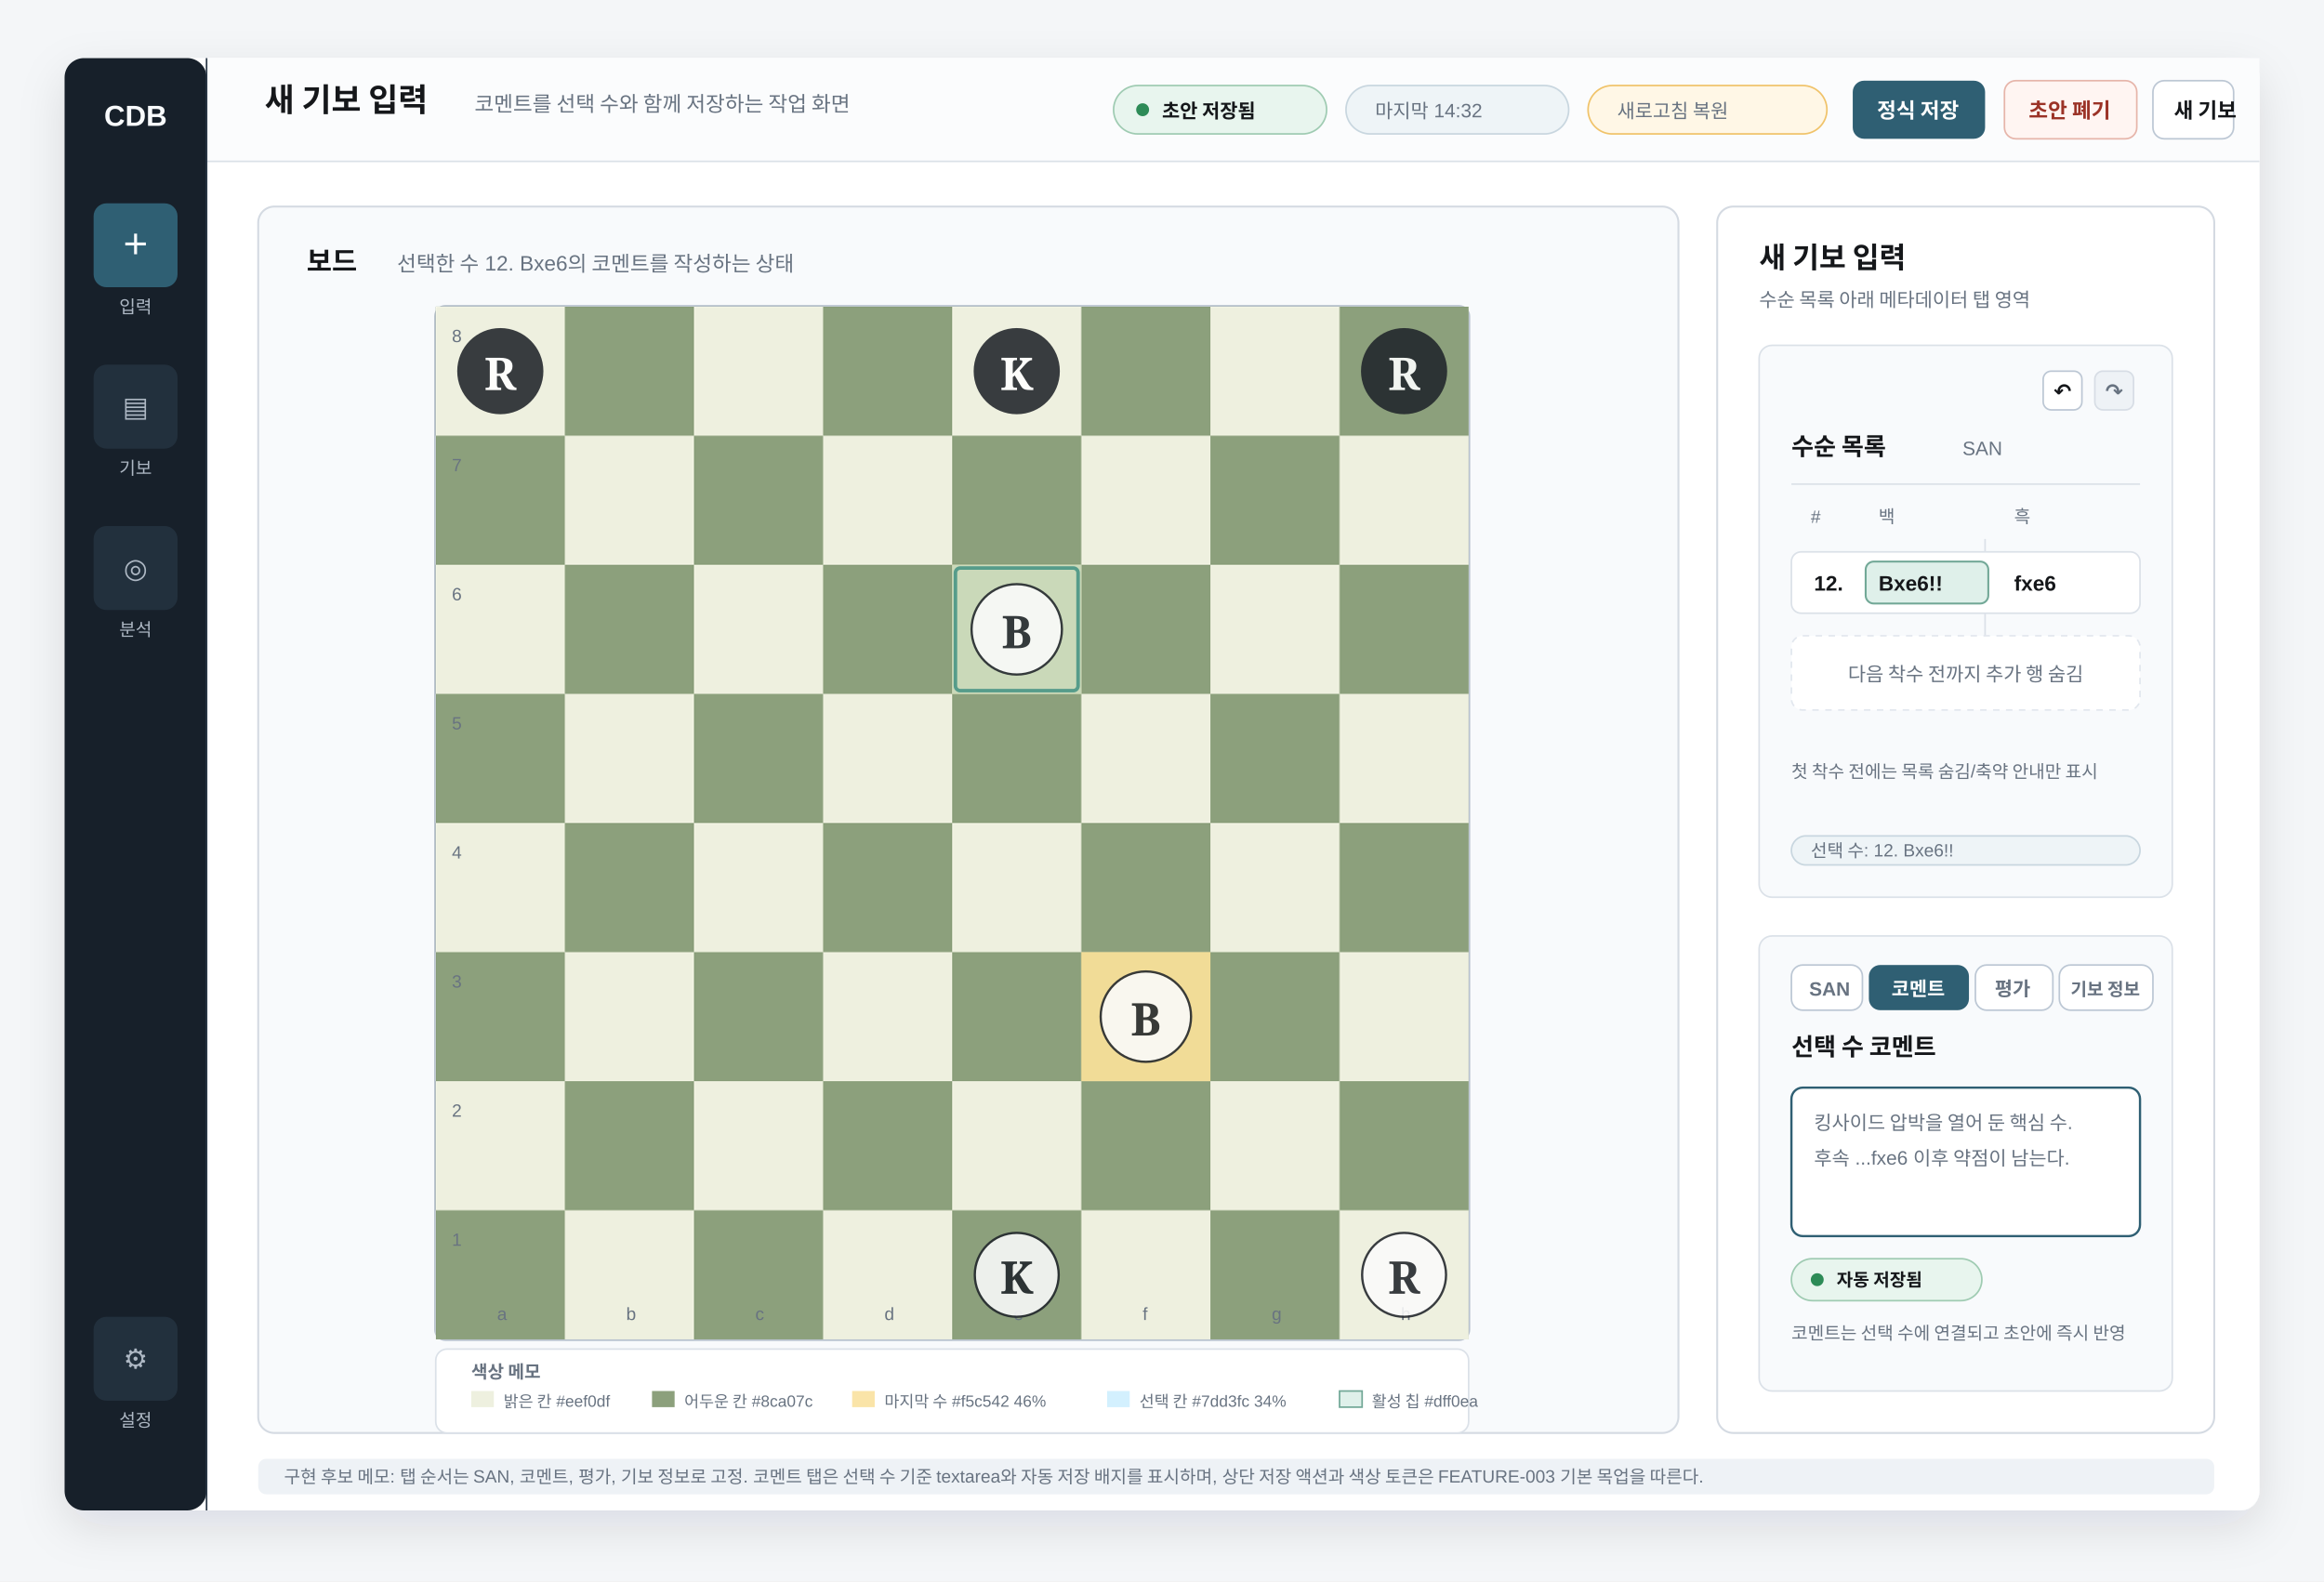
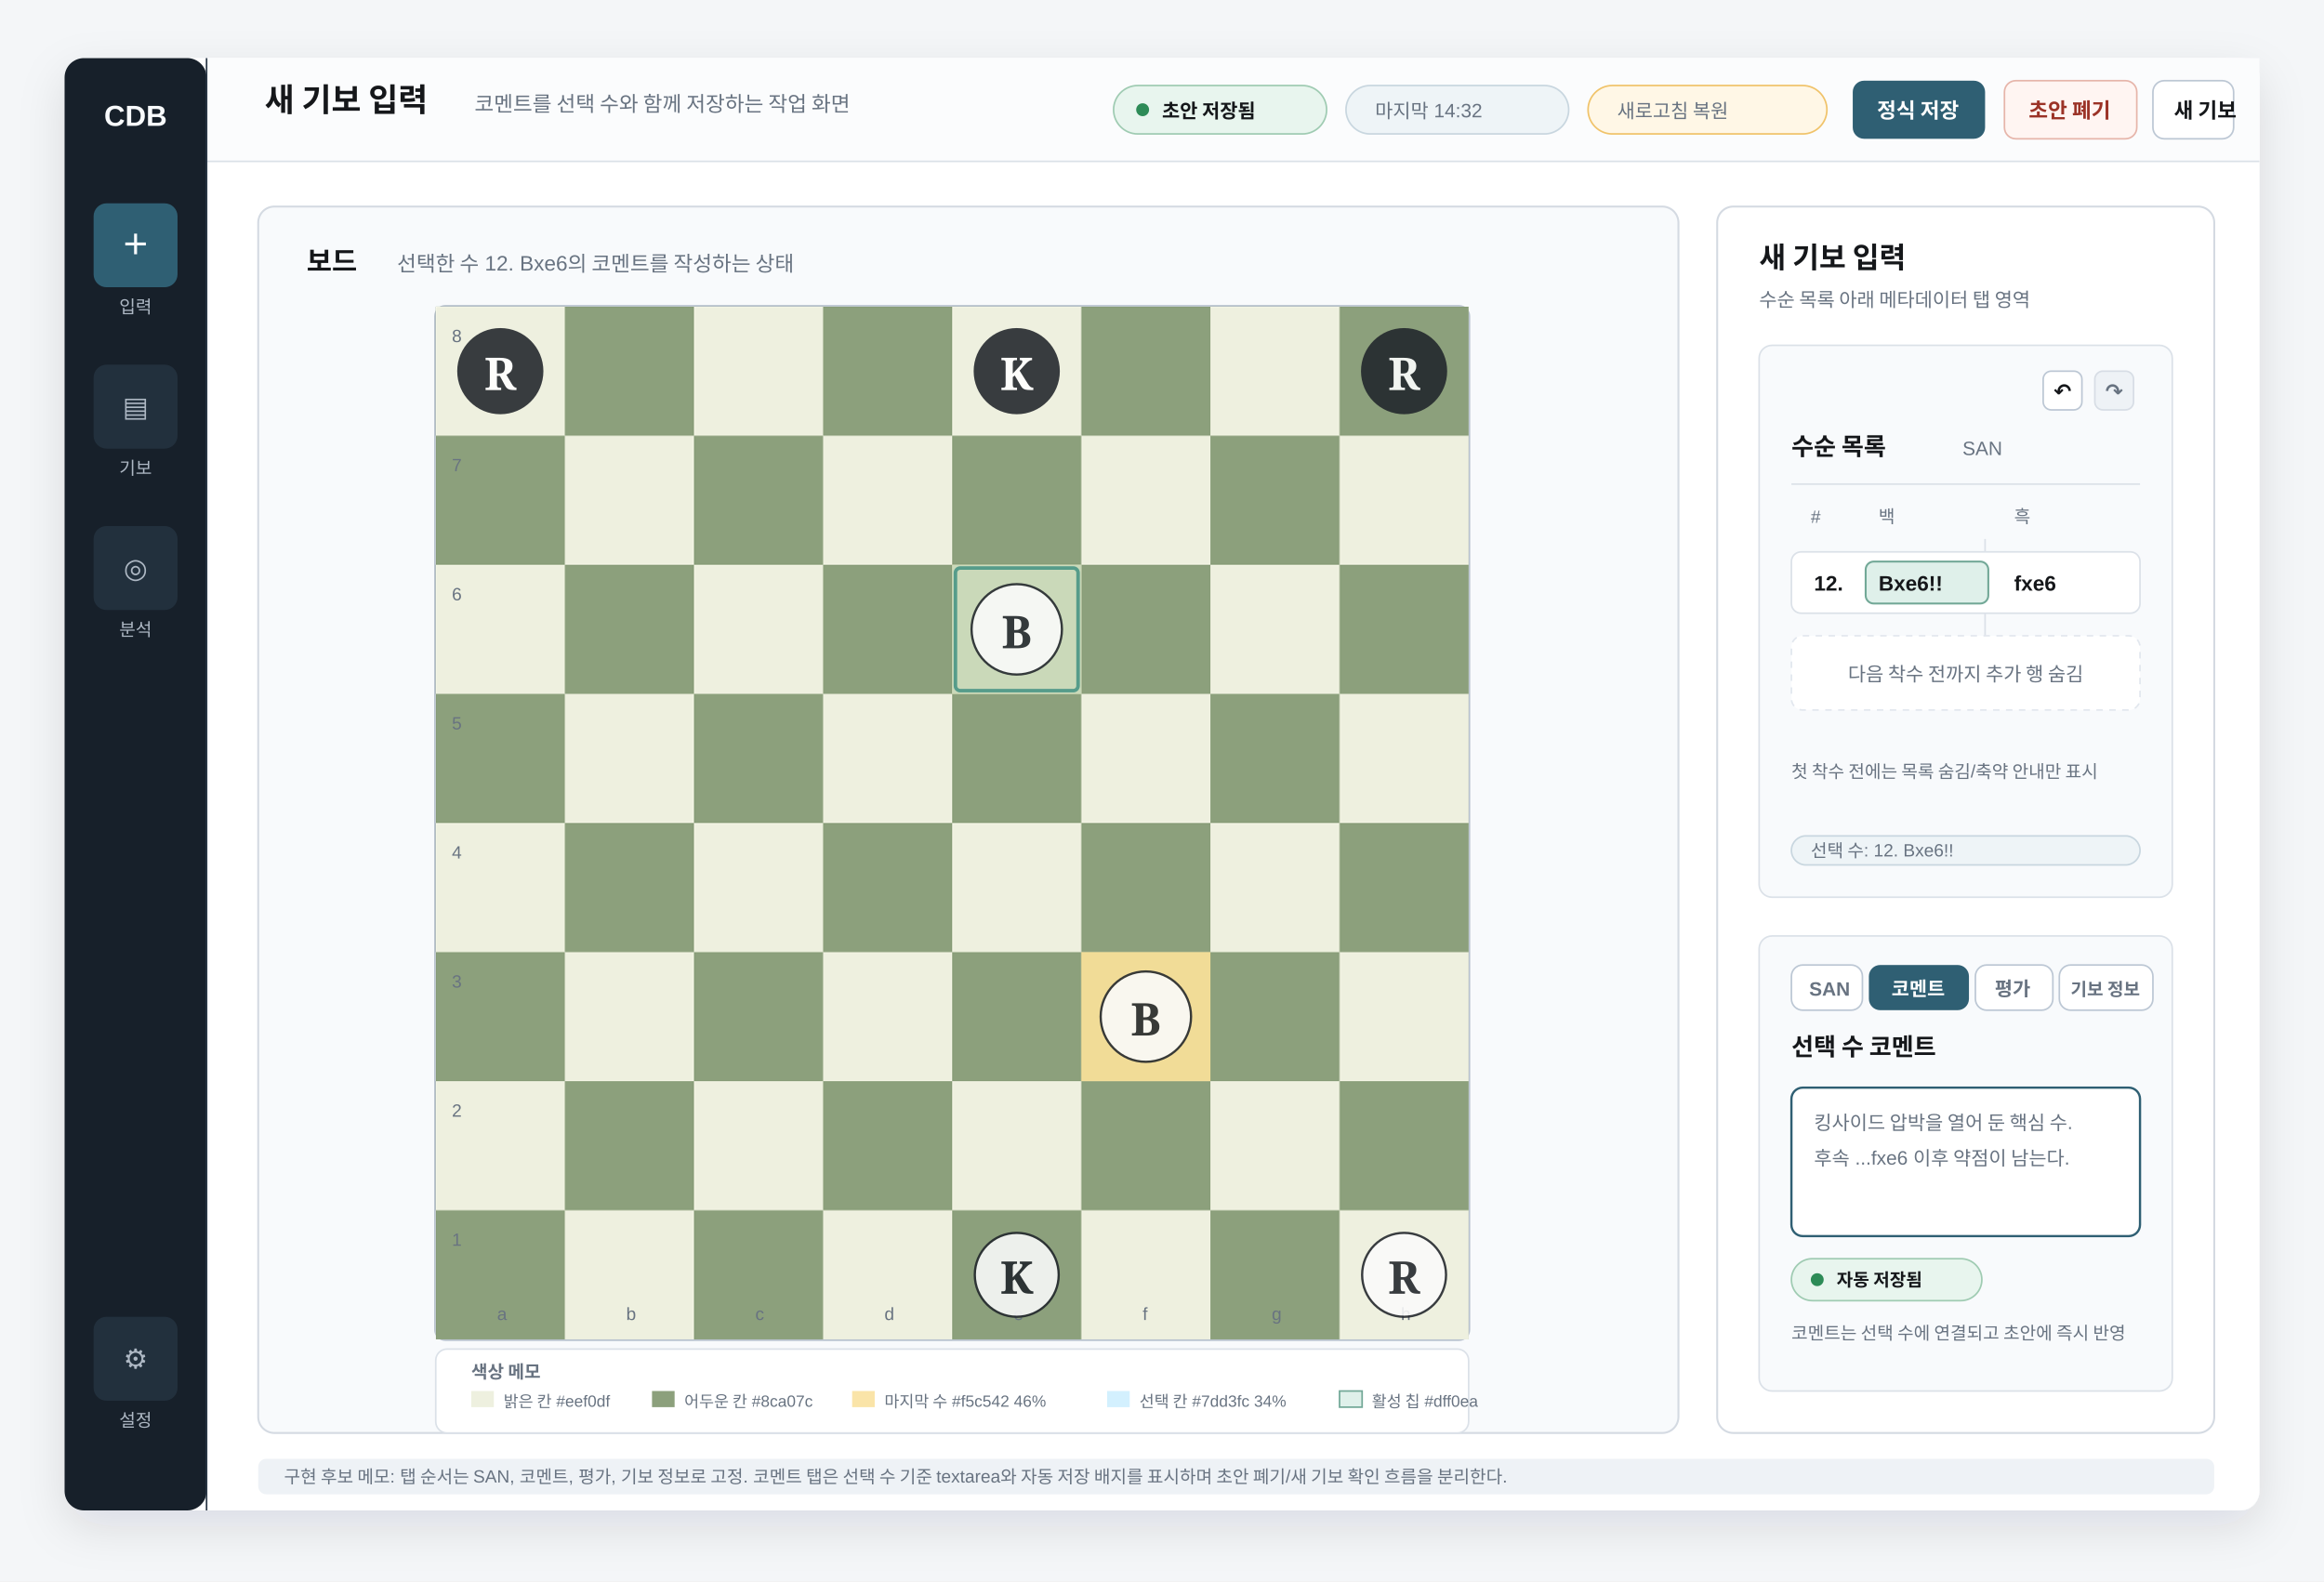
<svg xmlns="http://www.w3.org/2000/svg" width="1440" height="980" viewBox="0 0 1440 980" role="img" aria-labelledby="title desc">
  <defs>
    <style>
      .page { fill: #f4f6f8; }
      .surface { fill: #ffffff; }
      .topbar { fill: #fbfcfd; }
      .sidebar { fill: #17202a; }
      .sidebar-soft { fill: #22303d; }
      .panel { fill: #ffffff; stroke: #d4dae2; stroke-width: 1.2; }
      .subpanel { fill: #f8fafc; stroke: #dbe1e8; stroke-width: 1; }
      .line { stroke: #dbe1e8; stroke-width: 1; }
      .text { fill: #15171a; font-family: Arial, 'Noto Sans KR', sans-serif; }
      .muted { fill: #687381; font-family: Arial, 'Noto Sans KR', sans-serif; }
      .inverse { fill: #f8fafc; font-family: Arial, 'Noto Sans KR', sans-serif; }
      .inverse-muted { fill: #aeb8c4; font-family: Arial, 'Noto Sans KR', sans-serif; }
      .button-primary { fill: #2f5f73; }
      .button-secondary { fill: #ffffff; stroke: #bcc7d4; stroke-width: 1; }
      .button-danger { fill: #fff5f2; stroke: #e6b5aa; stroke-width: 1; }
      .button-quiet { fill: #eef2f6; stroke: #d7dde5; stroke-width: 1; }
      .light-square { fill: #eef0df; }
      .dark-square { fill: #8ca07c; }
      .last-move { fill: #f5c542; opacity: 0.46; }
      .selected-square { fill: #7dd3fc; opacity: 0.34; }
      .selected { fill: none; stroke: #0f766e; stroke-width: 2.2; opacity: 0.62; }
      .move-cell-active { fill: #dff0ea; stroke: #72a897; stroke-width: 1.2; }
      .badge { fill: #eef4f7; stroke: #c8d6df; stroke-width: 1; }
      .badge-ok { fill: #e8f5ee; stroke: #9fcbb2; stroke-width: 1; }
      .badge-warn { fill: #fff7e6; stroke: #f0c36a; stroke-width: 1; }
      .field-focus { fill: #ffffff; stroke: #2f5f73; stroke-width: 1.4; }
      .piece-light { fill: #fbfbfb; stroke: #20242a; stroke-width: 1.4; }
      .piece-dark { fill: #20242a; stroke: #20242a; stroke-width: 1.4; }
      .piece-label-light { fill: #20242a; font-family: Georgia, serif; font-weight: 700; }
      .piece-label-dark { fill: #ffffff; font-family: Georgia, serif; font-weight: 700; }
    </style>
    <filter id="soft-shadow" x="-8%" y="-8%" width="116%" height="116%">
      <feDropShadow dx="0" dy="10" stdDeviation="14" flood-color="#1f2937" flood-opacity="0.11" />
    </filter>
    <pattern id="board-pattern" width="160" height="160" patternUnits="userSpaceOnUse">
      <rect width="160" height="160" class="light-square" />
      <rect x="80" y="0" width="80" height="80" class="dark-square" />
      <rect x="0" y="80" width="80" height="80" class="dark-square" />
    </pattern>
  </defs>
  <rect width="1440" height="980" class="page" />
  <rect x="40" y="36" width="1360" height="900" rx="12" class="surface" filter="url(#soft-shadow)" />
  <rect x="40" y="36" width="88" height="900" rx="12" class="sidebar" />
  <rect x="128" y="36" width="1272" height="64" class="topbar" />
  <line x1="128" y1="100" x2="1400" y2="100" class="line" />
  <line x1="128" y1="36" x2="128" y2="936" stroke="#293746" stroke-width="1" />
  <text x="84" y="78" text-anchor="middle" class="inverse" font-size="18" font-weight="700">CDB</text>
  <rect x="58" y="126" width="52" height="52" rx="8" fill="#2f5f73" />
  <text x="84" y="158" text-anchor="middle" class="inverse" font-size="18" font-weight="700">＋</text>
  <text x="84" y="194" text-anchor="middle" class="inverse-muted" font-size="11">입력</text>
  <rect x="58" y="226" width="52" height="52" rx="8" class="sidebar-soft" />
  <text x="84" y="258" text-anchor="middle" class="inverse-muted" font-size="17">▤</text>
  <text x="84" y="294" text-anchor="middle" class="inverse-muted" font-size="11">기보</text>
  <rect x="58" y="326" width="52" height="52" rx="8" class="sidebar-soft" />
  <text x="84" y="358" text-anchor="middle" class="inverse-muted" font-size="17">◎</text>
  <text x="84" y="394" text-anchor="middle" class="inverse-muted" font-size="11">분석</text>
  <rect x="58" y="816" width="52" height="52" rx="8" class="sidebar-soft" />
  <text x="84" y="848" text-anchor="middle" class="inverse-muted" font-size="17">⚙</text>
  <text x="84" y="884" text-anchor="middle" class="inverse-muted" font-size="11">설정</text>
  <text x="164" y="69" class="text" font-size="20" font-weight="700">새 기보 입력</text>
  <text x="294" y="69" class="muted" font-size="13">코멘트를 선택 수와 함께 저장하는 작업 화면</text>
  <rect x="690" y="53" width="132" height="30" rx="15" class="badge-ok" />
  <circle cx="708" cy="68" r="4" fill="#2d8b57" />
  <text x="720" y="73" class="text" font-size="12" font-weight="700">초안 저장됨</text>
  <rect x="834" y="53" width="138" height="30" rx="15" class="badge" />
  <text x="852" y="73" class="muted" font-size="12">마지막 14:32</text>
  <rect x="984" y="53" width="148" height="30" rx="15" class="badge-warn" />
  <text x="1002" y="73" class="muted" font-size="12">새로고침 복원</text>
  <rect x="1148" y="50" width="82" height="36" rx="7" class="button-primary" />
  <text x="1163" y="73" fill="#ffffff" font-family="Arial, 'Noto Sans KR', sans-serif" font-size="13" font-weight="700">정식 저장</text>
  <rect x="1242" y="50" width="82" height="36" rx="7" class="button-danger" />
  <text x="1257" y="73" fill="#9b3327" font-family="Arial, 'Noto Sans KR', sans-serif" font-size="13" font-weight="700">초안 폐기</text>
  <rect x="1334" y="50" width="50" height="36" rx="7" class="button-secondary" />
  <text x="1347" y="73" class="text" font-size="13" font-weight="700">새 기보</text>
  <rect x="160" y="128" width="880" height="760" rx="10" fill="#f8fafc" stroke="#d4dae2" stroke-width="1.2" />
  <text x="190" y="168" class="text" font-size="17" font-weight="700">보드</text>
  <text x="246" y="168" class="muted" font-size="13">선택한 수 12. Bxe6의 코멘트를 작성하는 상태</text>
  <g transform="translate(270 190)">
    <rect x="0" y="0" width="640" height="640" rx="6" fill="#ffffff" stroke="#b9c3cf" stroke-width="2" />
    <rect x="0" y="0" width="640" height="640" fill="url(#board-pattern)" />
    <rect x="400" y="400" width="80" height="80" class="last-move" />
    <rect x="320" y="160" width="80" height="80" class="last-move" />
    <rect x="320" y="160" width="80" height="80" class="selected-square" />
    <rect x="322" y="162" width="76" height="76" rx="3" class="selected" />
    <g class="muted" font-size="11">
      <text x="10" y="22">8</text>
      <text x="10" y="102">7</text>
      <text x="10" y="182">6</text>
      <text x="10" y="262">5</text>
      <text x="10" y="342">4</text>
      <text x="10" y="422">3</text>
      <text x="10" y="502">2</text>
      <text x="10" y="582">1</text>
      <text x="38" y="628">a</text>
      <text x="118" y="628">b</text>
      <text x="198" y="628">c</text>
      <text x="278" y="628">d</text>
      <text x="358" y="628">e</text>
      <text x="438" y="628">f</text>
      <text x="518" y="628">g</text>
      <text x="598" y="628">h</text>
    </g>
    <g font-size="28" text-anchor="middle" dominant-baseline="middle" opacity="0.88">
      <circle cx="40" cy="40" r="26" class="piece-dark" />
      <text x="40" y="42" class="piece-label-dark">R</text>
      <circle cx="360" cy="40" r="26" class="piece-dark" />
      <text x="360" y="42" class="piece-label-dark">K</text>
      <circle cx="600" cy="40" r="26" class="piece-dark" />
      <text x="600" y="42" class="piece-label-dark">R</text>
      <circle cx="360" cy="200" r="28" class="piece-light" />
      <text x="360" y="202" class="piece-label-light">B</text>
      <circle cx="440" cy="440" r="28" class="piece-light" />
      <text x="440" y="442" class="piece-label-light">B</text>
      <circle cx="360" cy="600" r="26" class="piece-light" />
      <text x="360" y="602" class="piece-label-light">K</text>
      <circle cx="600" cy="600" r="26" class="piece-light" />
      <text x="600" y="602" class="piece-label-light">R</text>
    </g>
  </g>
  <rect x="270" y="836" width="640" height="52" rx="7" fill="#ffffff" stroke="#dbe1e8" />
  <text x="292" y="854" class="muted" font-size="11" font-weight="700">색상 메모</text>
  <rect x="292" y="862" width="14" height="10" class="light-square" />
  <text x="312" y="872" class="muted" font-size="10">밝은 칸 #eef0df</text>
  <rect x="404" y="862" width="14" height="10" class="dark-square" />
  <text x="424" y="872" class="muted" font-size="10">어두운 칸 #8ca07c</text>
  <rect x="528" y="862" width="14" height="10" class="last-move" />
  <text x="548" y="872" class="muted" font-size="10">마지막 수 #f5c542 46%</text>
  <rect x="686" y="862" width="14" height="10" class="selected-square" />
  <text x="706" y="872" class="muted" font-size="10">선택 칸 #7dd3fc 34%</text>
  <rect x="830" y="862" width="14" height="10" fill="#dff0ea" stroke="#72a897" />
  <text x="850" y="872" class="muted" font-size="10">활성 칩 #dff0ea</text>
  <rect x="1064" y="128" width="308" height="760" rx="10" class="panel" />
  <text x="1090" y="166" class="text" font-size="18" font-weight="700">새 기보 입력</text>
  <text x="1090" y="190" class="muted" font-size="12">수순 목록 아래 메타데이터 탭 영역</text>
  <rect x="1090" y="214" width="256" height="342" rx="8" class="subpanel" />
  <g aria-label="수순 목록 보조 액션">
    <rect x="1266" y="230" width="24" height="24" rx="5" class="button-secondary" />
    <text x="1278" y="247" text-anchor="middle" class="text" font-size="13" font-weight="700">↶</text>
    <rect x="1298" y="230" width="24" height="24" rx="5" class="button-quiet" />
    <text x="1310" y="247" text-anchor="middle" class="muted" font-size="13" font-weight="700">↷</text>
  </g>
  <text x="1110" y="282" class="text" font-size="15" font-weight="700">수순 목록</text>
  <text x="1216" y="282" class="muted" font-size="12">SAN</text>
  <line x1="1110" y1="300" x2="1326" y2="300" class="line" />
  <text x="1122" y="324" class="muted" font-size="11">#</text>
  <text x="1164" y="324" class="muted" font-size="11">백</text>
  <text x="1248" y="324" class="muted" font-size="11">흑</text>
  <line x1="1230" y1="334" x2="1230" y2="414" class="line" />
  <rect x="1110" y="342" width="216" height="38" rx="6" fill="#ffffff" stroke="#dbe1e8" />
  <text x="1124" y="366" class="text" font-size="13" font-weight="700">12.</text>
  <rect x="1156" y="348" width="76" height="26" rx="5" class="move-cell-active" />
  <text x="1164" y="366" class="text" font-size="13" font-weight="700">Bxe6!!</text>
  <text x="1248" y="366" class="text" font-size="13" font-weight="700">fxe6</text>
  <rect x="1110" y="394" width="216" height="46" rx="7" fill="#ffffff" stroke="#e2e7ee" stroke-dasharray="4 4" />
  <text x="1218" y="422" text-anchor="middle" class="muted" font-size="12">다음 착수 전까지 추가 행 숨김</text>
  <text x="1110" y="482" class="muted" font-size="11">첫 착수 전에는 목록 숨김/축약 안내만 표시</text>
  <rect x="1110" y="518" width="216" height="18" rx="9" class="badge" />
  <text x="1122" y="531" class="muted" font-size="11">선택 수: 12. Bxe6!!</text>
  <rect x="1090" y="580" width="256" height="282" rx="8" class="subpanel" />
  <g aria-label="메타데이터 탭">
    <rect x="1110" y="598" width="44" height="28" rx="7" fill="#ffffff" stroke="#bcc7d4" />
    <text x="1121" y="617" class="muted" font-size="12" font-weight="700">SAN</text>
    <rect x="1158" y="598" width="62" height="28" rx="7" fill="#2f5f73" />
    <text x="1172" y="617" fill="#ffffff" font-family="Arial, 'Noto Sans KR', sans-serif" font-size="12" font-weight="700">코멘트</text>
    <rect x="1224" y="598" width="48" height="28" rx="7" fill="#ffffff" stroke="#bcc7d4" />
    <text x="1236" y="617" class="muted" font-size="12" font-weight="700">평가</text>
    <rect x="1276" y="598" width="58" height="28" rx="7" fill="#ffffff" stroke="#bcc7d4" />
    <text x="1283" y="617" class="muted" font-size="11" font-weight="700">기보 정보</text>
  </g>
  <text x="1110" y="654" class="text" font-size="15" font-weight="700">선택 수 코멘트</text>
  <rect x="1110" y="674" width="216" height="92" rx="7" class="field-focus" />
  <text x="1124" y="700" class="muted" font-size="12">킹사이드 압박을 열어 둔 핵심 수.</text>
  <text x="1124" y="722" class="muted" font-size="12">후속 ...fxe6 이후 약점이 남는다.</text>
  <rect x="1110" y="780" width="118" height="26" rx="13" class="badge-ok" />
  <circle cx="1126" cy="793" r="4" fill="#2d8b57" />
  <text x="1138" y="797" class="text" font-size="11" font-weight="700">자동 저장됨</text>
  <text x="1110" y="830" class="muted" font-size="11">코멘트는 선택 수에 연결되고 초안에 즉시 반영</text>
  <rect x="160" y="904" width="1212" height="22" rx="5" fill="#eef2f6" />
-   <text x="176" y="919" class="muted" font-size="11">구현 후보 메모: 탭 순서는 SAN, 코멘트, 평가, 기보 정보로 고정. 코멘트 탭은 선택 수 기준 textarea와 자동 저장 배지를 표시하며, 상단 저장 액션과 색상 토큰은 FEATURE-003 기본 목업을 따른다.</text>
+   <text x="176" y="919" class="muted" font-size="11">구현 후보 메모: 탭 순서는 SAN, 코멘트, 평가, 기보 정보로 고정. 코멘트 탭은 선택 수 기준 textarea와 자동 저장 배지를 표시하며 초안 폐기/새 기보 확인 흐름을 분리한다.</text>
</svg>
